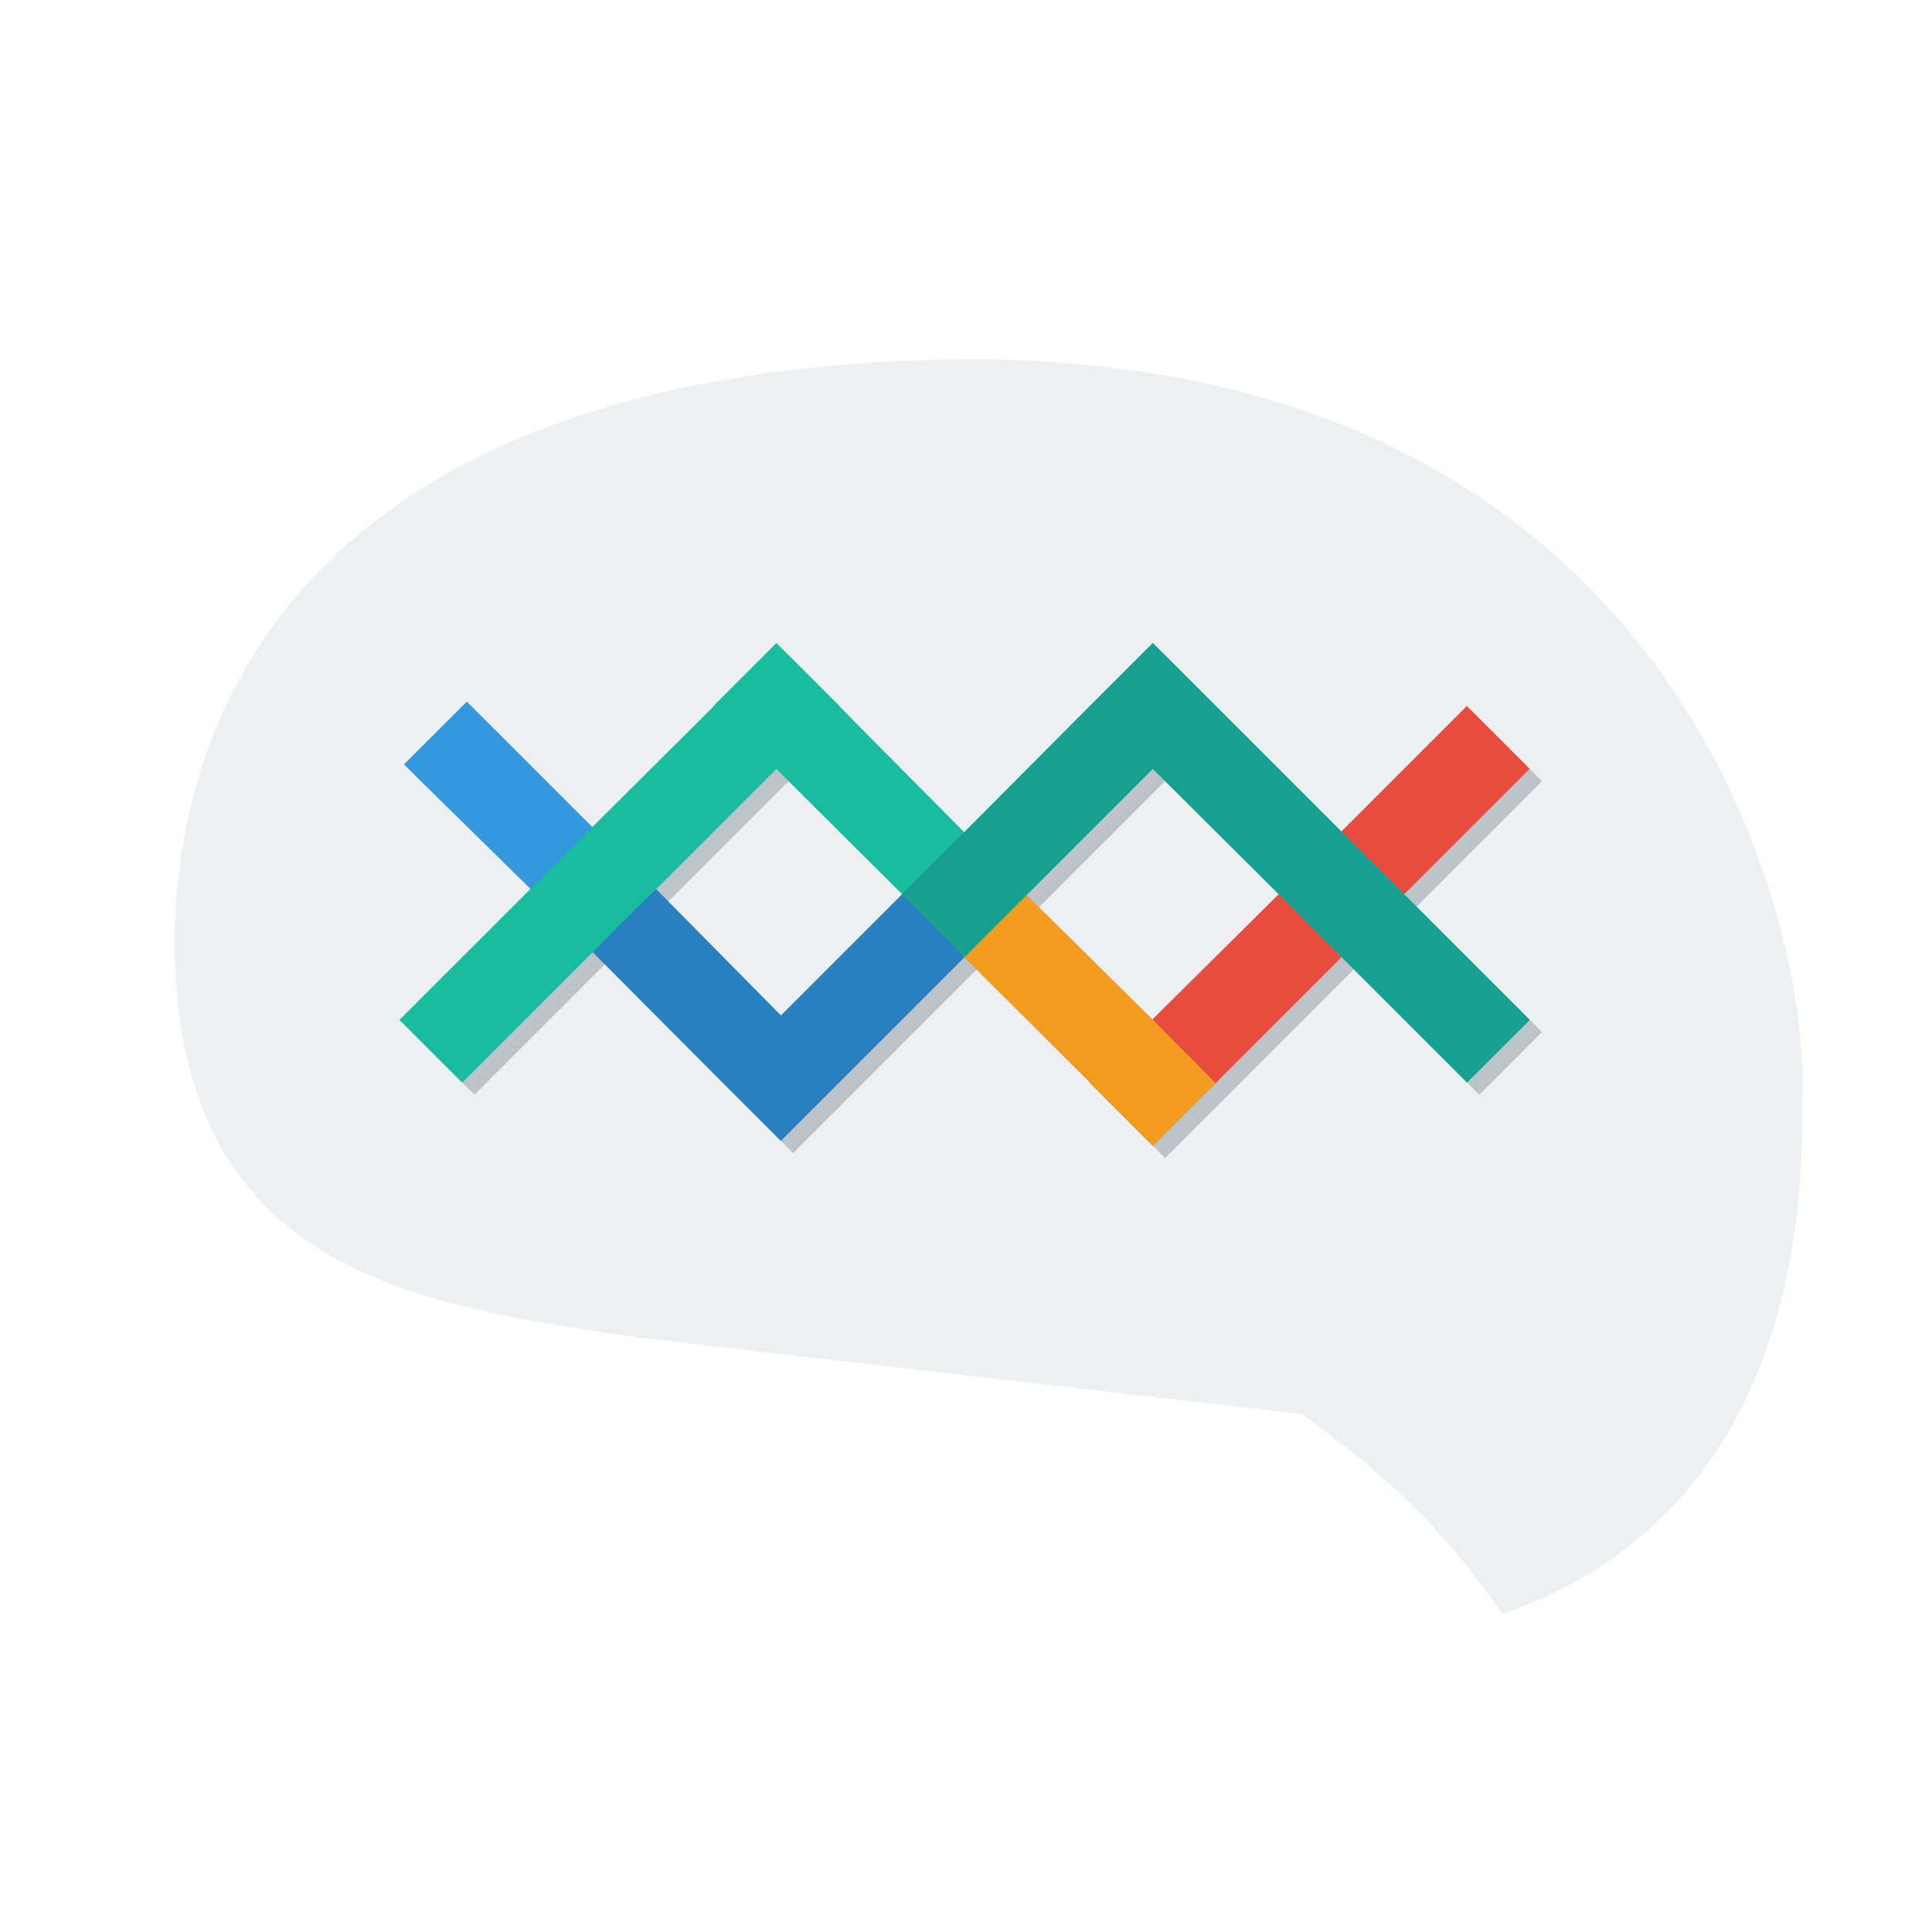
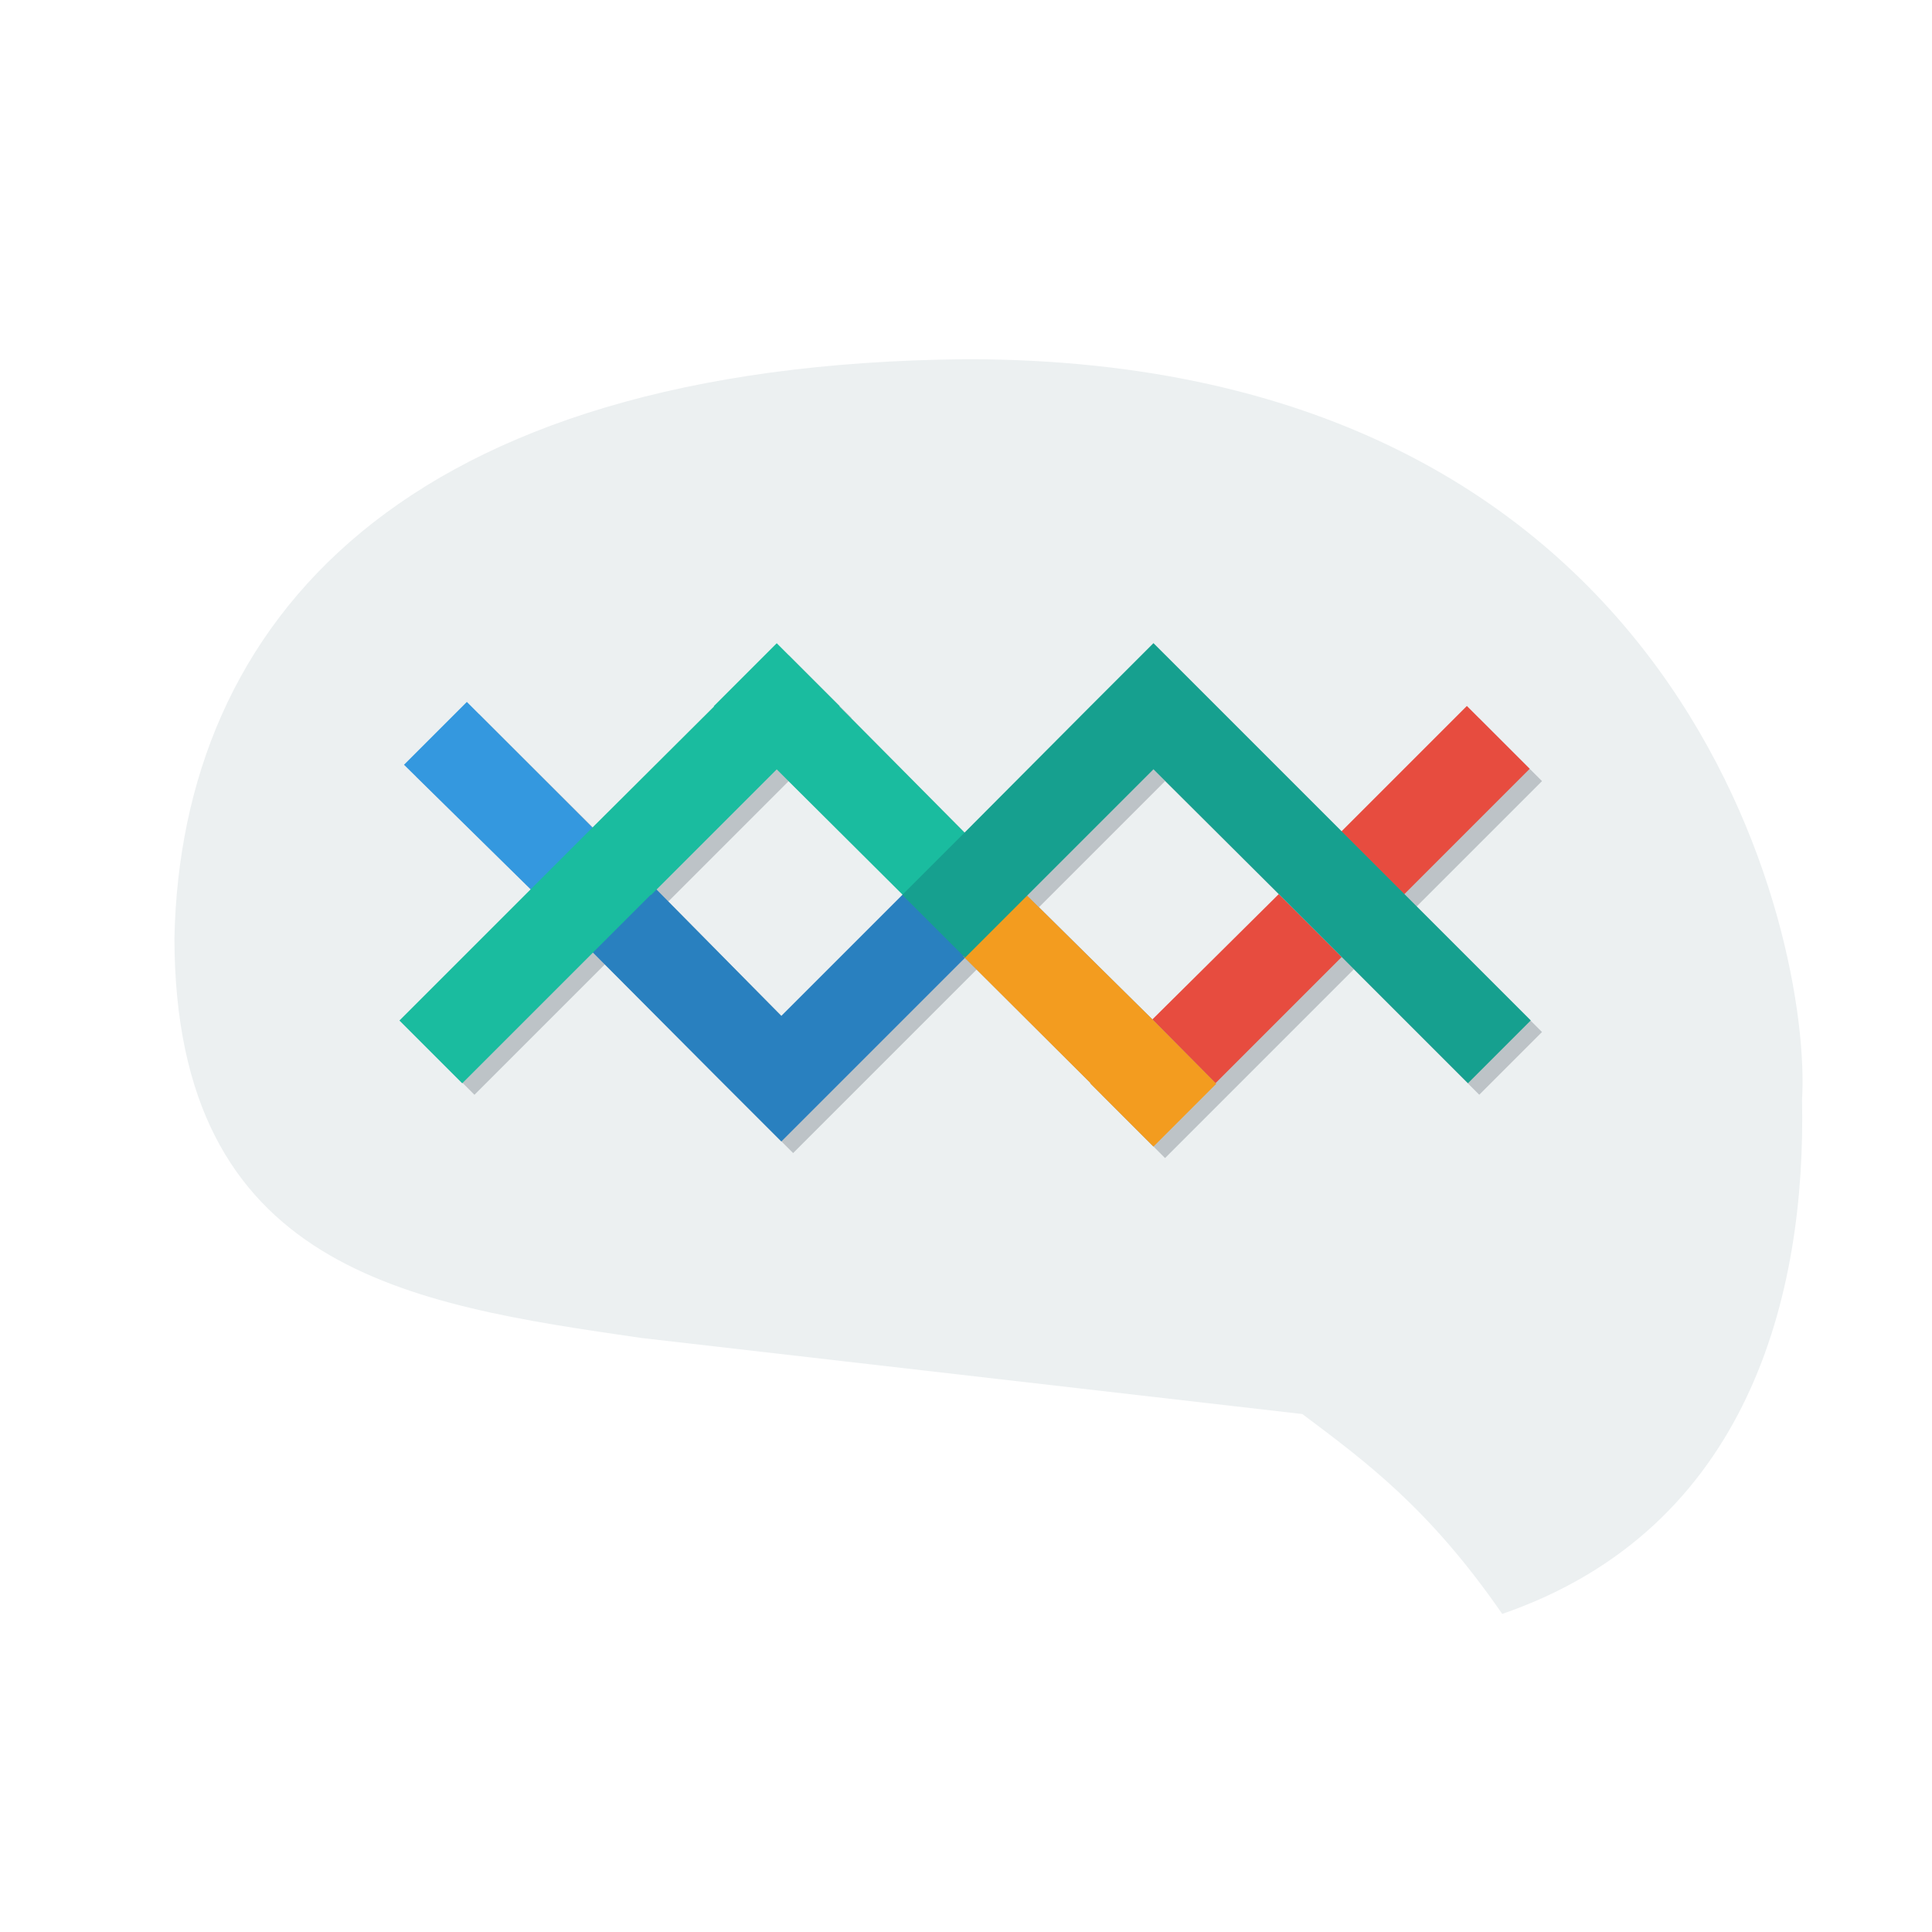
- <svg xmlns="http://www.w3.org/2000/svg" version="1.1" width="100%" height="100%" viewBox="0 0 64 64" id="svg4004">
-   <defs id="defs4006" />
-   <g id="layer1">
-     <path d="m 21.228,44.32 21.914,2.522 c 2.102,1.579 4.197,3.113 6.621,6.621 C 57.977,50.631 59.829,42.819 59.696,36.437 60.024,31.064 55.875,11.896 32.018,11.9 13.325,12.067 5.997,20.613 5.778,31.077 c 0.019,11.017 7.798,12.129 15.45,13.243 z" id="path4109" style="fill:#ecf0f1;fill-opacity:1;stroke:none" />
-     <g transform="translate(-1.854016,-0.3708032)" id="g4700" />
+ <svg xmlns="http://www.w3.org/2000/svg" viewBox="0 0 64 64">
+   <g>
+     <path d="M21.228 44.32l21.914 2.522c2.102 1.579 4.197 3.113 6.621 6.621 8.214-2.833 10.066-10.645 9.932-17.026.328-5.374-3.821-24.542-27.677-24.538-18.693.167-26.021 8.713-26.24 19.178.019 11.017 7.798 12.129 15.45 13.243z" fill="#ecf0f1" />
  </g>
-   <g transform="matrix(0.5885257,0,0,0.5885257,12.98078,10.7733)" id="layer1-7">
-     <path d="m 22.336,18.568 -3.531,3.531 0,0.031 -6.812,6.812 -7.094,-7.062 -3.531,3.531 7.125,7 -0.312,0.312 -7.062,7.062 3.531,3.531 7.062,-7.062 0.281,-0.281 7.062,7.094 3.531,3.531 3.531,-3.531 6.812,-6.812 7.062,7.062 0,0.031 3.531,3.531 3.344,-3.344 7.281,-7.281 7.062,7.062 3.531,-3.531 -7.062,-7.062 7.062,-7.062 -3.531,-3.531 -7.062,7.062 -7.094,-7.094 -3.531,-3.531 -3.531,3.531 -7.062,7.094 -0.031,0.031 -7.031,-7.094 0,-0.031 -3.531,-3.531 z m 0,7.094 7.094,7.031 -0.031,0.031 -6.812,6.812 -7.031,-7.094 6.781,-6.781 z m 21.188,0 7.094,7.062 -7.125,7.031 -7.062,-7 0.031,-0.031 7.062,-7.062 z" id="rect4493-5-3-06-9-2" style="opacity:1;fill:#bdc3c7;fill-opacity:1" />
-     <path d="m 56.973,32.04 -3.536,-3.536 7.071,-7.071 3.536,3.536 z M 46.171,42.855 42.471,39.409 l 7.449,-7.385 3.541,3.541 z" id="rect4493-5-3-06-9" style="fill:#e74c3f" />
-     <path d="m 35.629,31.986 -3.494,3.505 7.167,7.141 0,0.031 3.531,3.531 3.531,-3.531 -3.531,-3.562 z" id="rect5014-4-4-9" style="fill:#95a5af" />
-     <g id="g3871">
-       <g id="g3765" />
-     </g>
-     <path d="m 0.683,24.722 3.536,-3.536 7.288,7.288 -3.442,3.504 z" id="path3913" style="fill:#3498df" />
-     <path d="M 24.188,23.594 20.719,27.25 27.938,34.5 31.469,38.031 35,34.5 l 7.062,-7.062 -3.531,-3.531 -7.062,7.062 -7.281,-7.375 z" transform="translate(-9.573187,7.881933)" id="path3911" style="fill:#2980bf" />
-     <path d="m 21.646,17.886 -3.531,3.531 0,0.031 -7.094,7.062 -3.531,3.531 -7.063,7.062 3.531,3.531 7.062,-7.062 3.531,-3.531 0.031,0 7.062,-7.062 10.614,10.57 3.368,-3.568 -10.451,-10.533 0,-0.031 z" id="rect4493-2-5-07" style="fill:#1abc9f" />
-     <path d="m 35.629,31.986 -3.494,3.505 7.167,7.141 0,0.031 3.531,3.531 3.531,-3.531 -3.531,-3.562 z" id="rect5014-4-4-9-0" style="fill:#f39c1f" />
-     <path d="m 42.833,17.882 -3.531,3.531 -7.062,7.094 -3.531,3.531 3.531,3.531 3.531,-3.531 7.062,-7.062 7.094,7.062 3.531,3.531 7.062,7.062 3.531,-3.531 -7.062,-7.062 -3.531,-3.531 -7.094,-7.094 -3.531,-3.531 z" id="rect5014-6-4" style="fill:#16a08f" />
+   <g>
+     <path d="M26.126 21.701l-2.078 2.078v.018l-4.009 4.009-4.175-4.156-2.078 2.078 4.193 4.12-.184.184-4.156 4.156 2.078 2.078 4.156-4.156.166-.166 4.156 4.175 2.078 2.078 2.078-2.078 4.009-4.009 4.156 4.156v.018l2.078 2.078 1.968-1.968 4.285-4.285 4.156 4.156 2.078-2.078-4.156-4.156 4.156-4.156-2.078-2.078-4.156 4.156-4.175-4.175-2.078-2.078-2.078 2.078-4.156 4.175-.018.018-4.138-4.175v-.018l-2.078-2.078zm0 4.175l4.175 4.138-.018.018-4.009 4.009-4.138-4.175 3.991-3.991zm12.469 0l4.175 4.156-4.193 4.138-4.156-4.12.018-.018 4.156-4.156z" fill="#bdc3c7" />
+     <path d="M46.511 29.629l-2.081-2.081 4.162-4.162 2.081 2.081zm-6.358 6.365l-2.177-2.028 4.384-4.347 2.084 2.084z" fill="#e74c3f" />
+     <path d="M33.95 29.598l-2.056 2.063 4.218 4.202v.018l2.078 2.078 2.078-2.078-2.078-2.097z" fill="#95a5af" />
+     <path d="M13.383 25.334l2.082-2.082 4.293 4.293-2.028 2.064z" fill="#3498df" />
+     <path d="M21.593 29.309l-2.043 2.154 4.252 4.27 2.08 2.08 2.08-2.08 4.16-4.16-2.08-2.08-4.16 4.16-4.289-4.344z" fill="#2980bf" />
+     <path d="M25.73 21.308l-2.08 2.08v.018l-4.178 4.16-2.08 2.08-4.16 4.16 2.08 2.08 4.16-4.16 2.08-2.08h.018l4.16-4.16 6.252 6.226 1.984-2.102-6.156-6.204v-.018z" fill="#1abc9f" />
+     <path d="M33.967 29.613l-2.058 2.065 4.221 4.206v.018l2.08 2.08 2.08-2.08-2.08-2.098z" fill="#f39c1f" />
+     <path d="M38.21 21.305l-2.08 2.08-4.16 4.178-2.08 2.08 2.08 2.08 2.08-2.08 4.16-4.16 4.178 4.16 2.08 2.08 4.16 4.16 2.08-2.08-4.16-4.16-2.08-2.08-4.178-4.178-2.08-2.08z" fill="#16a08f" />
  </g>
</svg>
